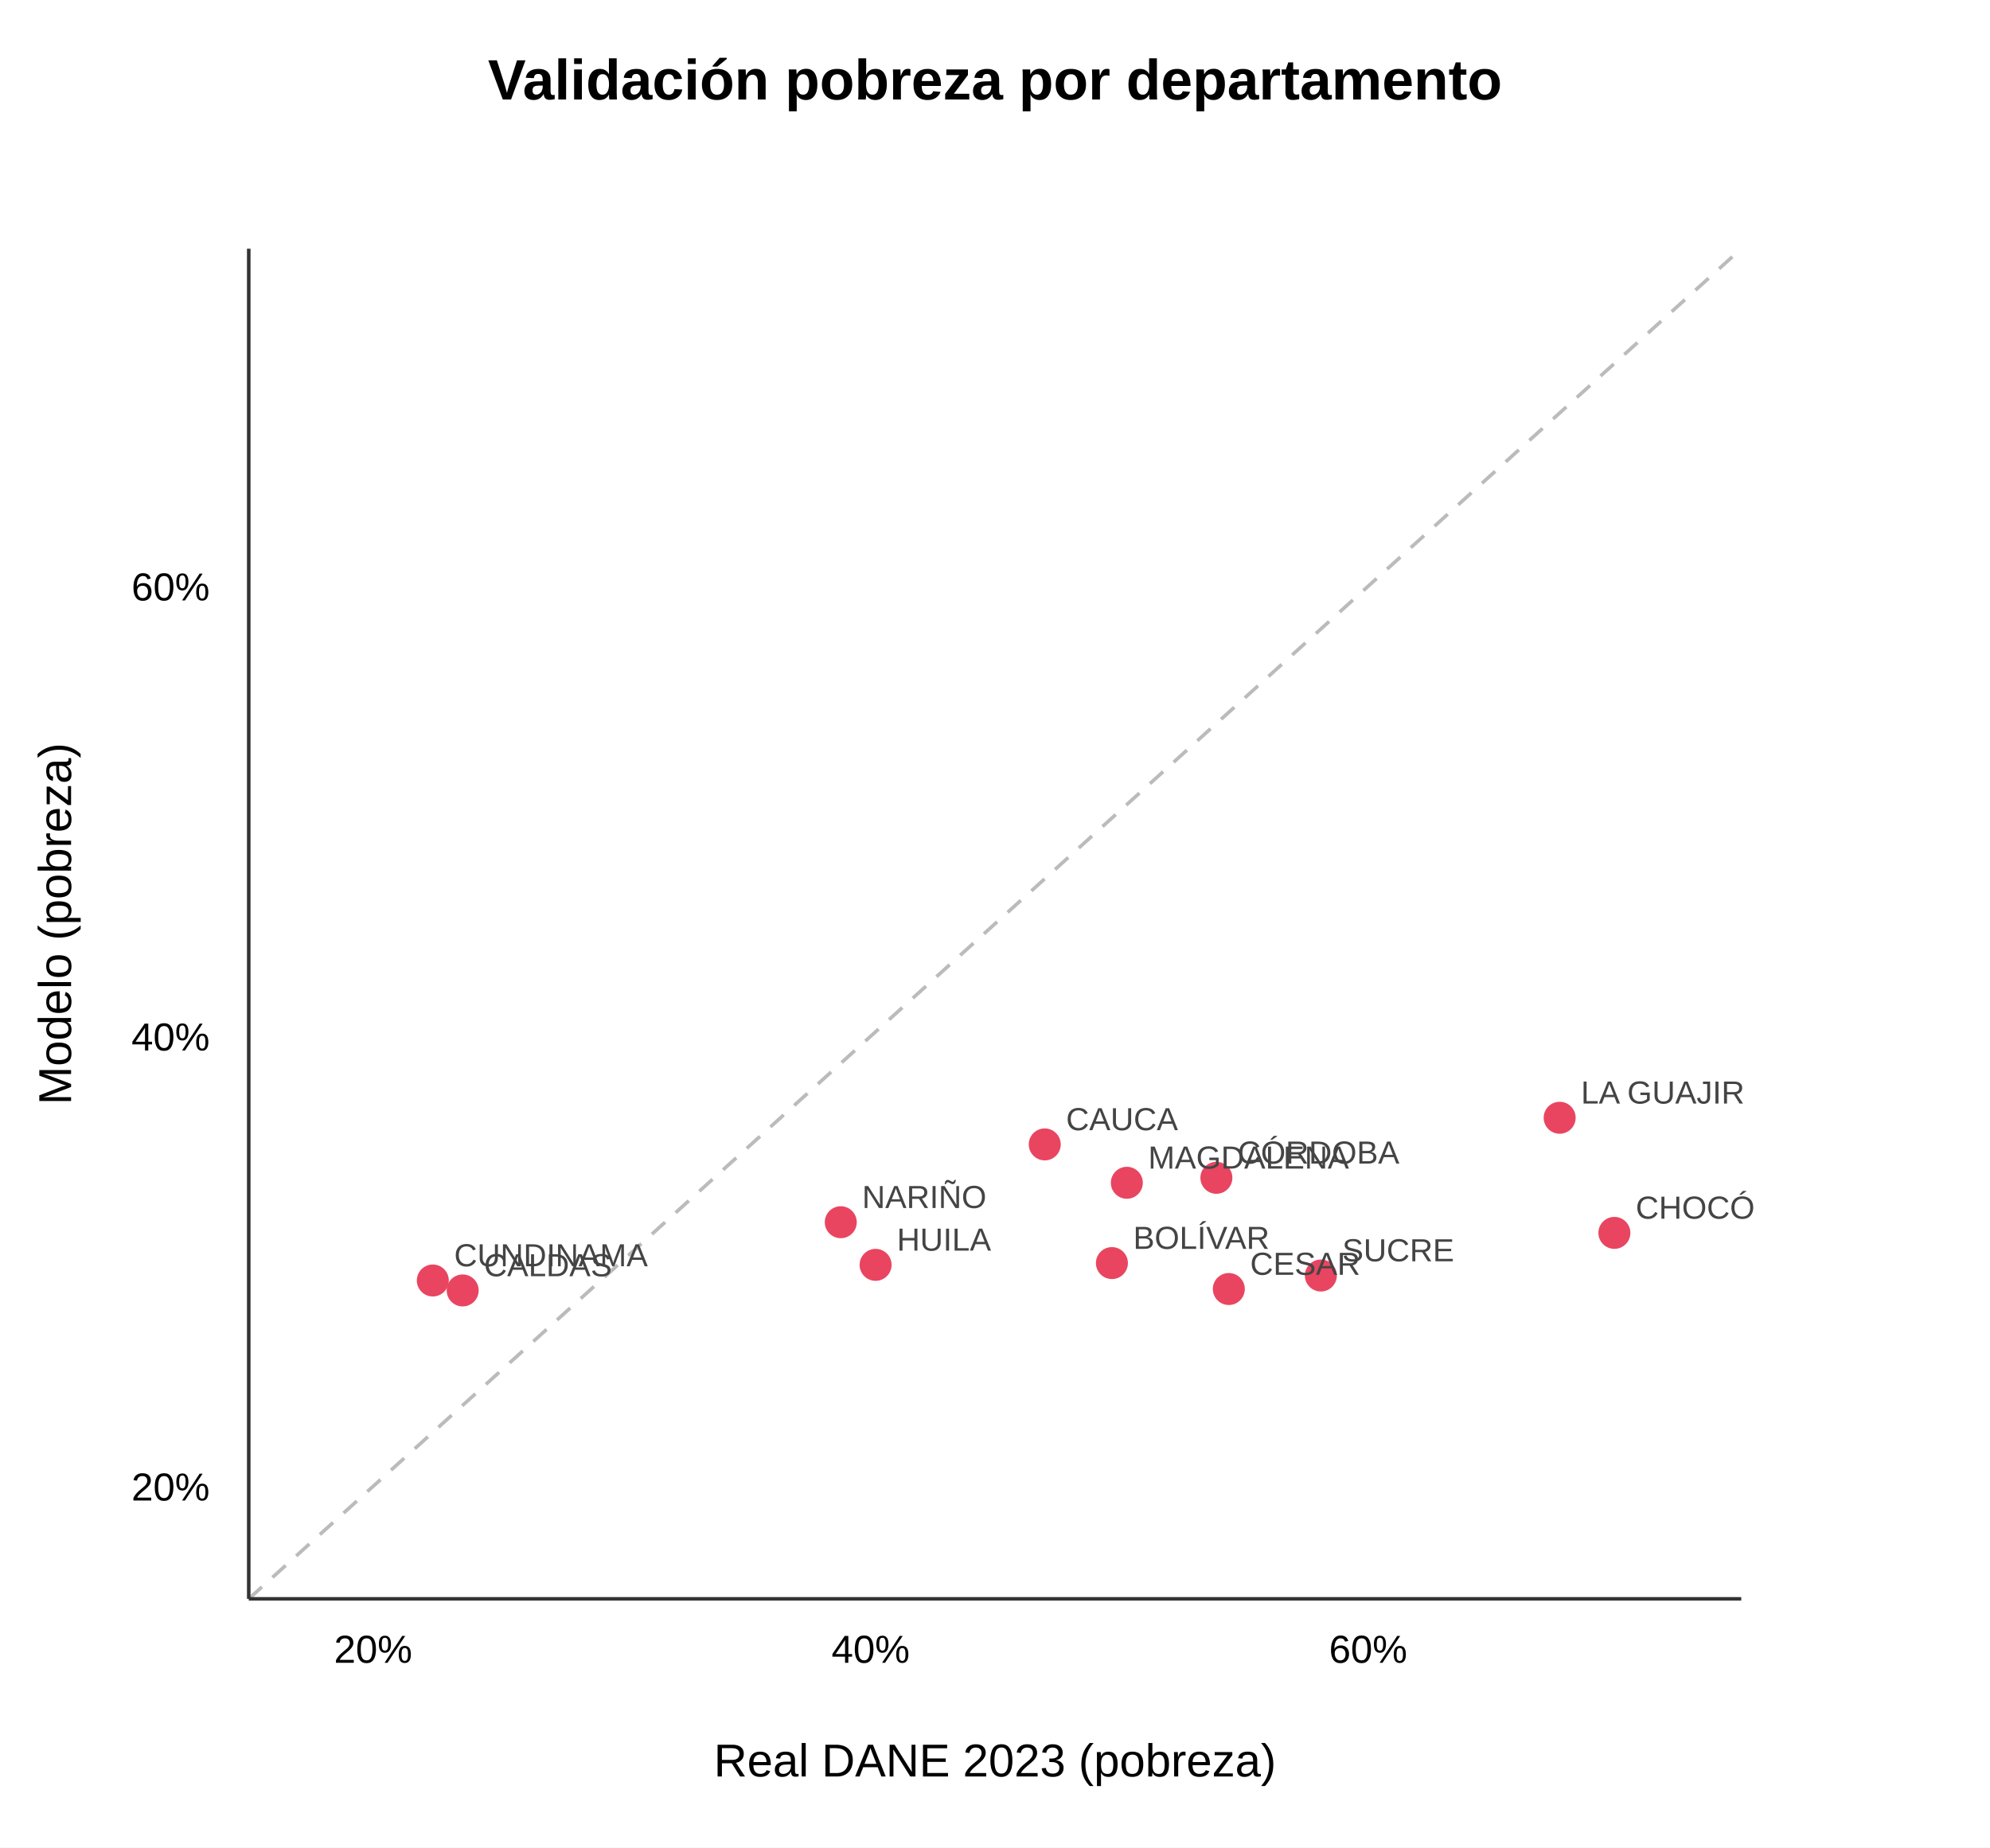
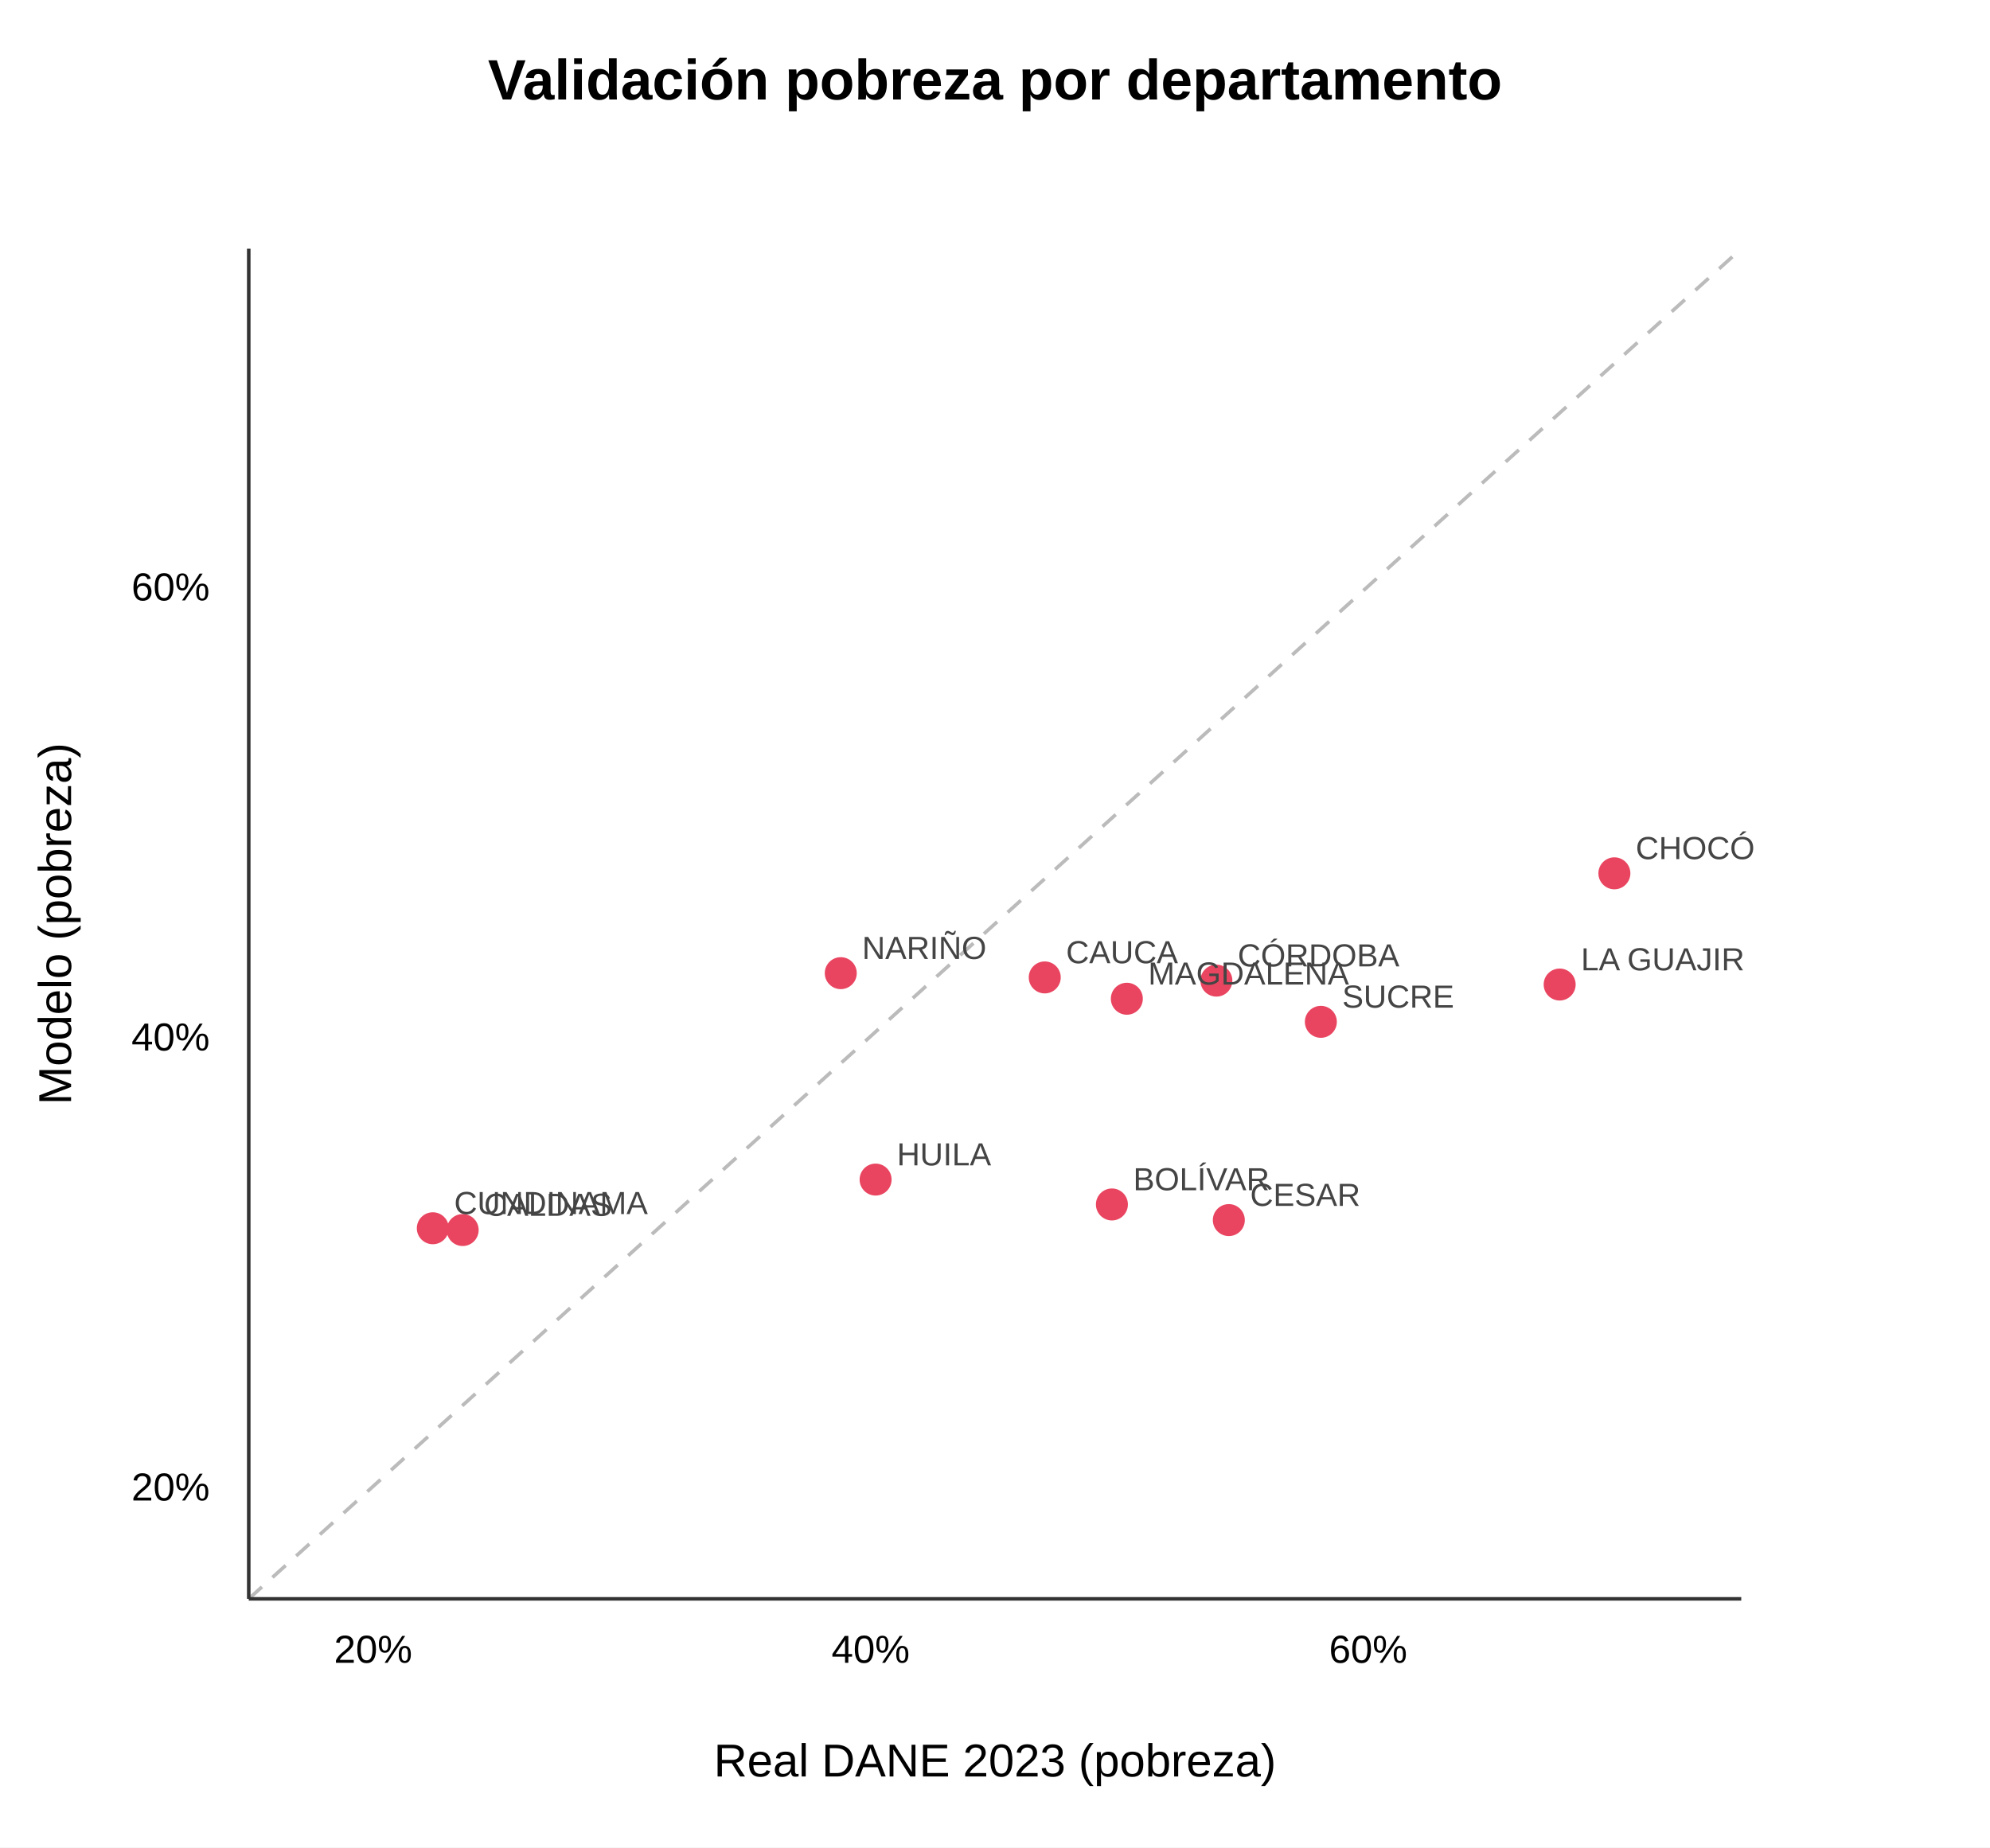
<svg xmlns="http://www.w3.org/2000/svg" width="560" height="520" font-family="Arial">
  <rect width="560" height="520" fill="white" />
  <text x="280.0" y="28" font-size="16" font-weight="bold" text-anchor="middle">Validación pobreza por departamento</text>
  <line x1="70.0" y1="450.0" x2="490.0" y2="70.0" stroke="#bbb" stroke-dasharray="5,4" />
  <line x1="70" y1="450" x2="490" y2="450" stroke="#333" />
  <line x1="70" y1="70" x2="70" y2="450" stroke="#333" />
  <text x="105" y="468" font-size="11" text-anchor="middle">20%</text>
  <text x="48" y="422.333" font-size="11" text-anchor="middle">20%</text>
  <text x="245.0" y="468" font-size="11" text-anchor="middle">40%</text>
  <text x="48" y="295.667" font-size="11" text-anchor="middle">40%</text>
  <text x="385.0" y="468" font-size="11" text-anchor="middle">60%</text>
  <text x="48" y="169.0" font-size="11" text-anchor="middle">60%</text>
  <text x="280.0" y="500" font-size="13" text-anchor="middle">Real DANE 2023 (pobreza)</text>
  <text x="20" y="260.0" font-size="13" text-anchor="middle" transform="rotate(-90 20 260.0)">Modelo (pobreza)</text>
-   <circle cx="454.3" cy="347.0" r="4.5" fill="#E94560" />
-   <text x="460.3" y="343.0" font-size="9" fill="#444">CHOCÓ</text>
-   <circle cx="438.9" cy="314.6" r="4.5" fill="#E94560" />
-   <text x="444.9" y="310.6" font-size="9" fill="#444">LA GUAJIR</text>
-   <circle cx="371.7" cy="359.0" r="4.5" fill="#E94560" />
-   <text x="377.7" y="355.0" font-size="9" fill="#444">SUCRE</text>
-   <circle cx="345.8" cy="362.8" r="4.5" fill="#E94560" />
-   <text x="351.8" y="358.8" font-size="9" fill="#444">CESAR</text>
-   <circle cx="342.3" cy="331.5" r="4.5" fill="#E94560" />
-   <text x="348.3" y="327.5" font-size="9" fill="#444">CÓRDOBA</text>
-   <circle cx="317.1" cy="332.9" r="4.5" fill="#E94560" />
-   <text x="323.1" y="328.9" font-size="9" fill="#444">MAGDALENA</text>
-   <circle cx="312.9" cy="355.5" r="4.5" fill="#E94560" />
-   <text x="318.9" y="351.5" font-size="9" fill="#444">BOLÍVAR</text>
-   <circle cx="294.0" cy="322.1" r="4.5" fill="#E94560" />
-   <text x="300.0" y="318.1" font-size="9" fill="#444">CAUCA</text>
-   <circle cx="246.4" cy="356.0" r="4.5" fill="#E94560" />
-   <text x="252.4" y="352.0" font-size="9" fill="#444">HUILA</text>
-   <circle cx="236.6" cy="344.0" r="4.5" fill="#E94560" />
-   <text x="242.6" y="340.0" font-size="9" fill="#444">NARIÑO</text>
-   <circle cx="130.2" cy="363.2" r="4.5" fill="#E94560" />
-   <text x="136.2" y="359.2" font-size="9" fill="#444">CALDAS</text>
-   <circle cx="121.8" cy="360.4" r="4.5" fill="#E94560" />
-   <text x="127.8" y="356.4" font-size="9" fill="#444">CUNDINAMA</text>
+   <circle cx="454.3" cy="245.8" r="4.5" fill="#E94560" />
+   <text x="460.3" y="241.8" font-size="9" fill="#444">CHOCÓ</text>
+   <circle cx="438.9" cy="277.1" r="4.5" fill="#E94560" />
+   <text x="444.9" y="273.1" font-size="9" fill="#444">LA GUAJIR</text>
+   <circle cx="371.7" cy="287.6" r="4.5" fill="#E94560" />
+   <text x="377.7" y="283.6" font-size="9" fill="#444">SUCRE</text>
+   <circle cx="345.8" cy="343.4" r="4.5" fill="#E94560" />
+   <text x="351.8" y="339.4" font-size="9" fill="#444">CESAR</text>
+   <circle cx="342.3" cy="276.0" r="4.5" fill="#E94560" />
+   <text x="348.3" y="272.0" font-size="9" fill="#444">CÓRDOBA</text>
+   <circle cx="317.1" cy="281.1" r="4.5" fill="#E94560" />
+   <text x="323.1" y="277.1" font-size="9" fill="#444">MAGDALENA</text>
+   <circle cx="312.9" cy="339.0" r="4.5" fill="#E94560" />
+   <text x="318.9" y="335.0" font-size="9" fill="#444">BOLÍVAR</text>
+   <circle cx="294.0" cy="275.1" r="4.5" fill="#E94560" />
+   <text x="300.0" y="271.1" font-size="9" fill="#444">CAUCA</text>
+   <circle cx="246.4" cy="332.0" r="4.5" fill="#E94560" />
+   <text x="252.4" y="328.0" font-size="9" fill="#444">HUILA</text>
+   <circle cx="236.6" cy="273.9" r="4.5" fill="#E94560" />
+   <text x="242.6" y="269.9" font-size="9" fill="#444">NARIÑO</text>
+   <circle cx="130.2" cy="346.2" r="4.5" fill="#E94560" />
+   <text x="136.2" y="342.2" font-size="9" fill="#444">CALDAS</text>
+   <circle cx="121.8" cy="345.7" r="4.5" fill="#E94560" />
+   <text x="127.8" y="341.7" font-size="9" fill="#444">CUNDINAMA</text>
</svg>
